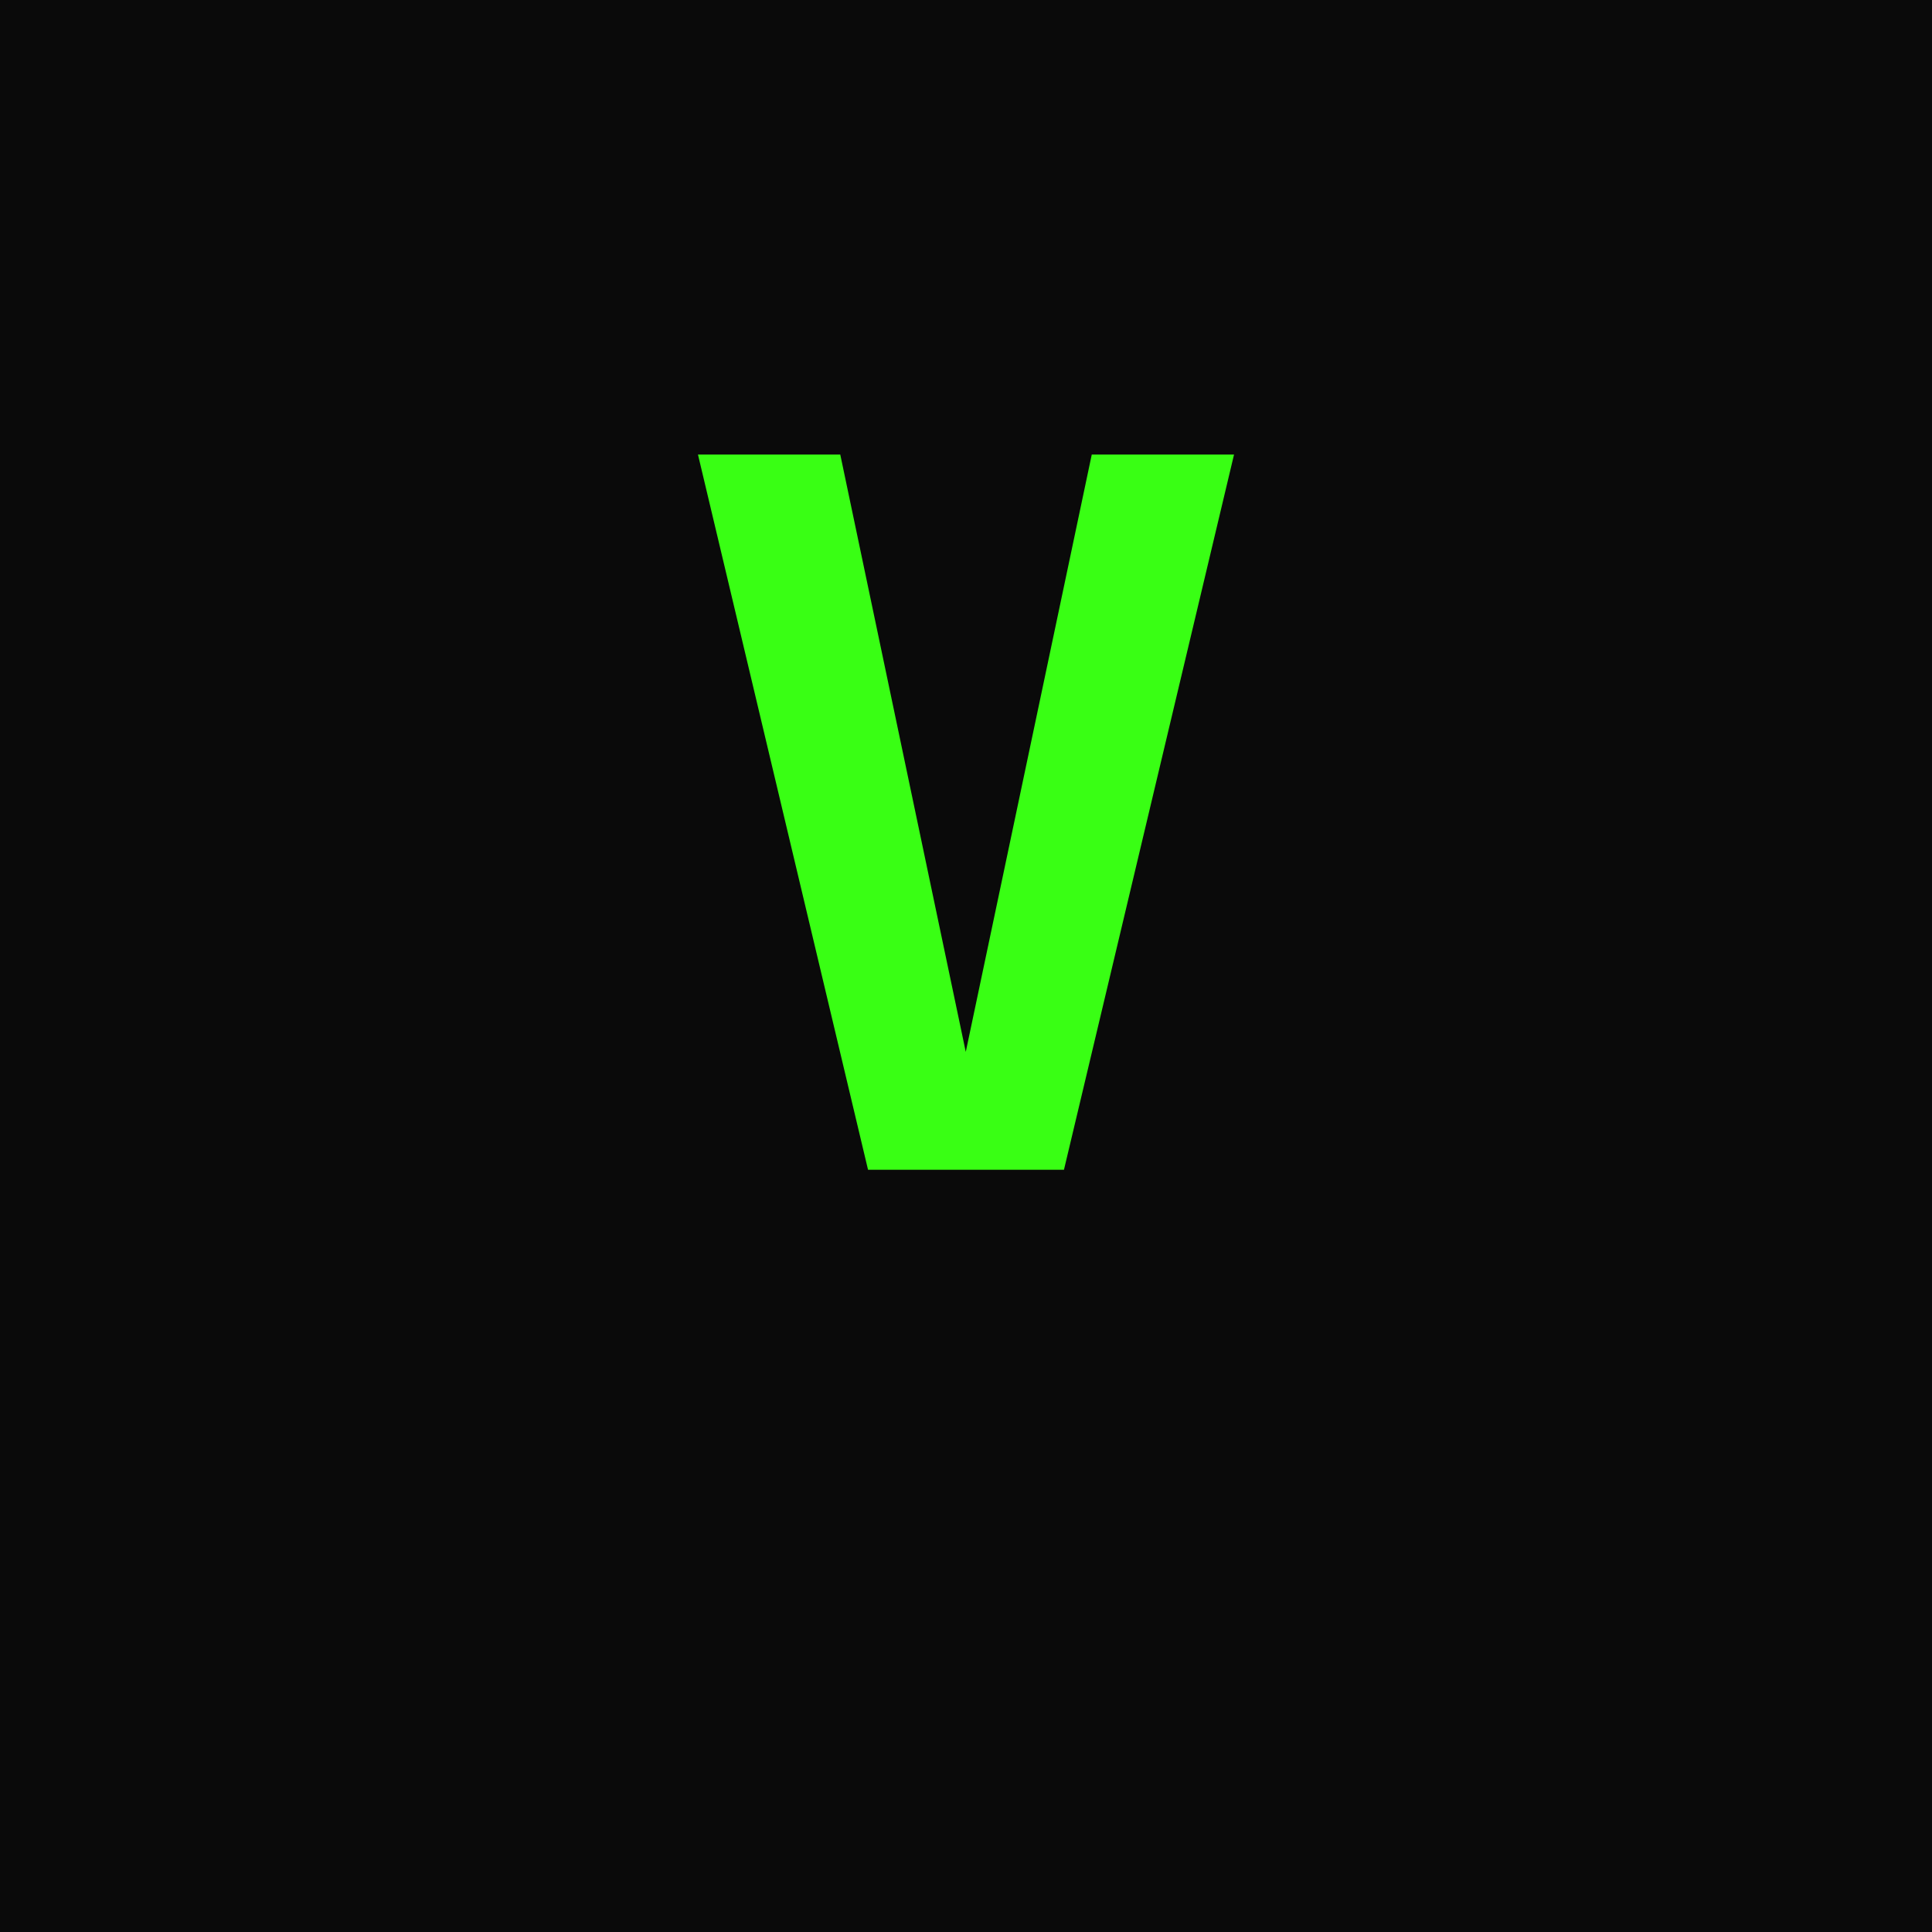
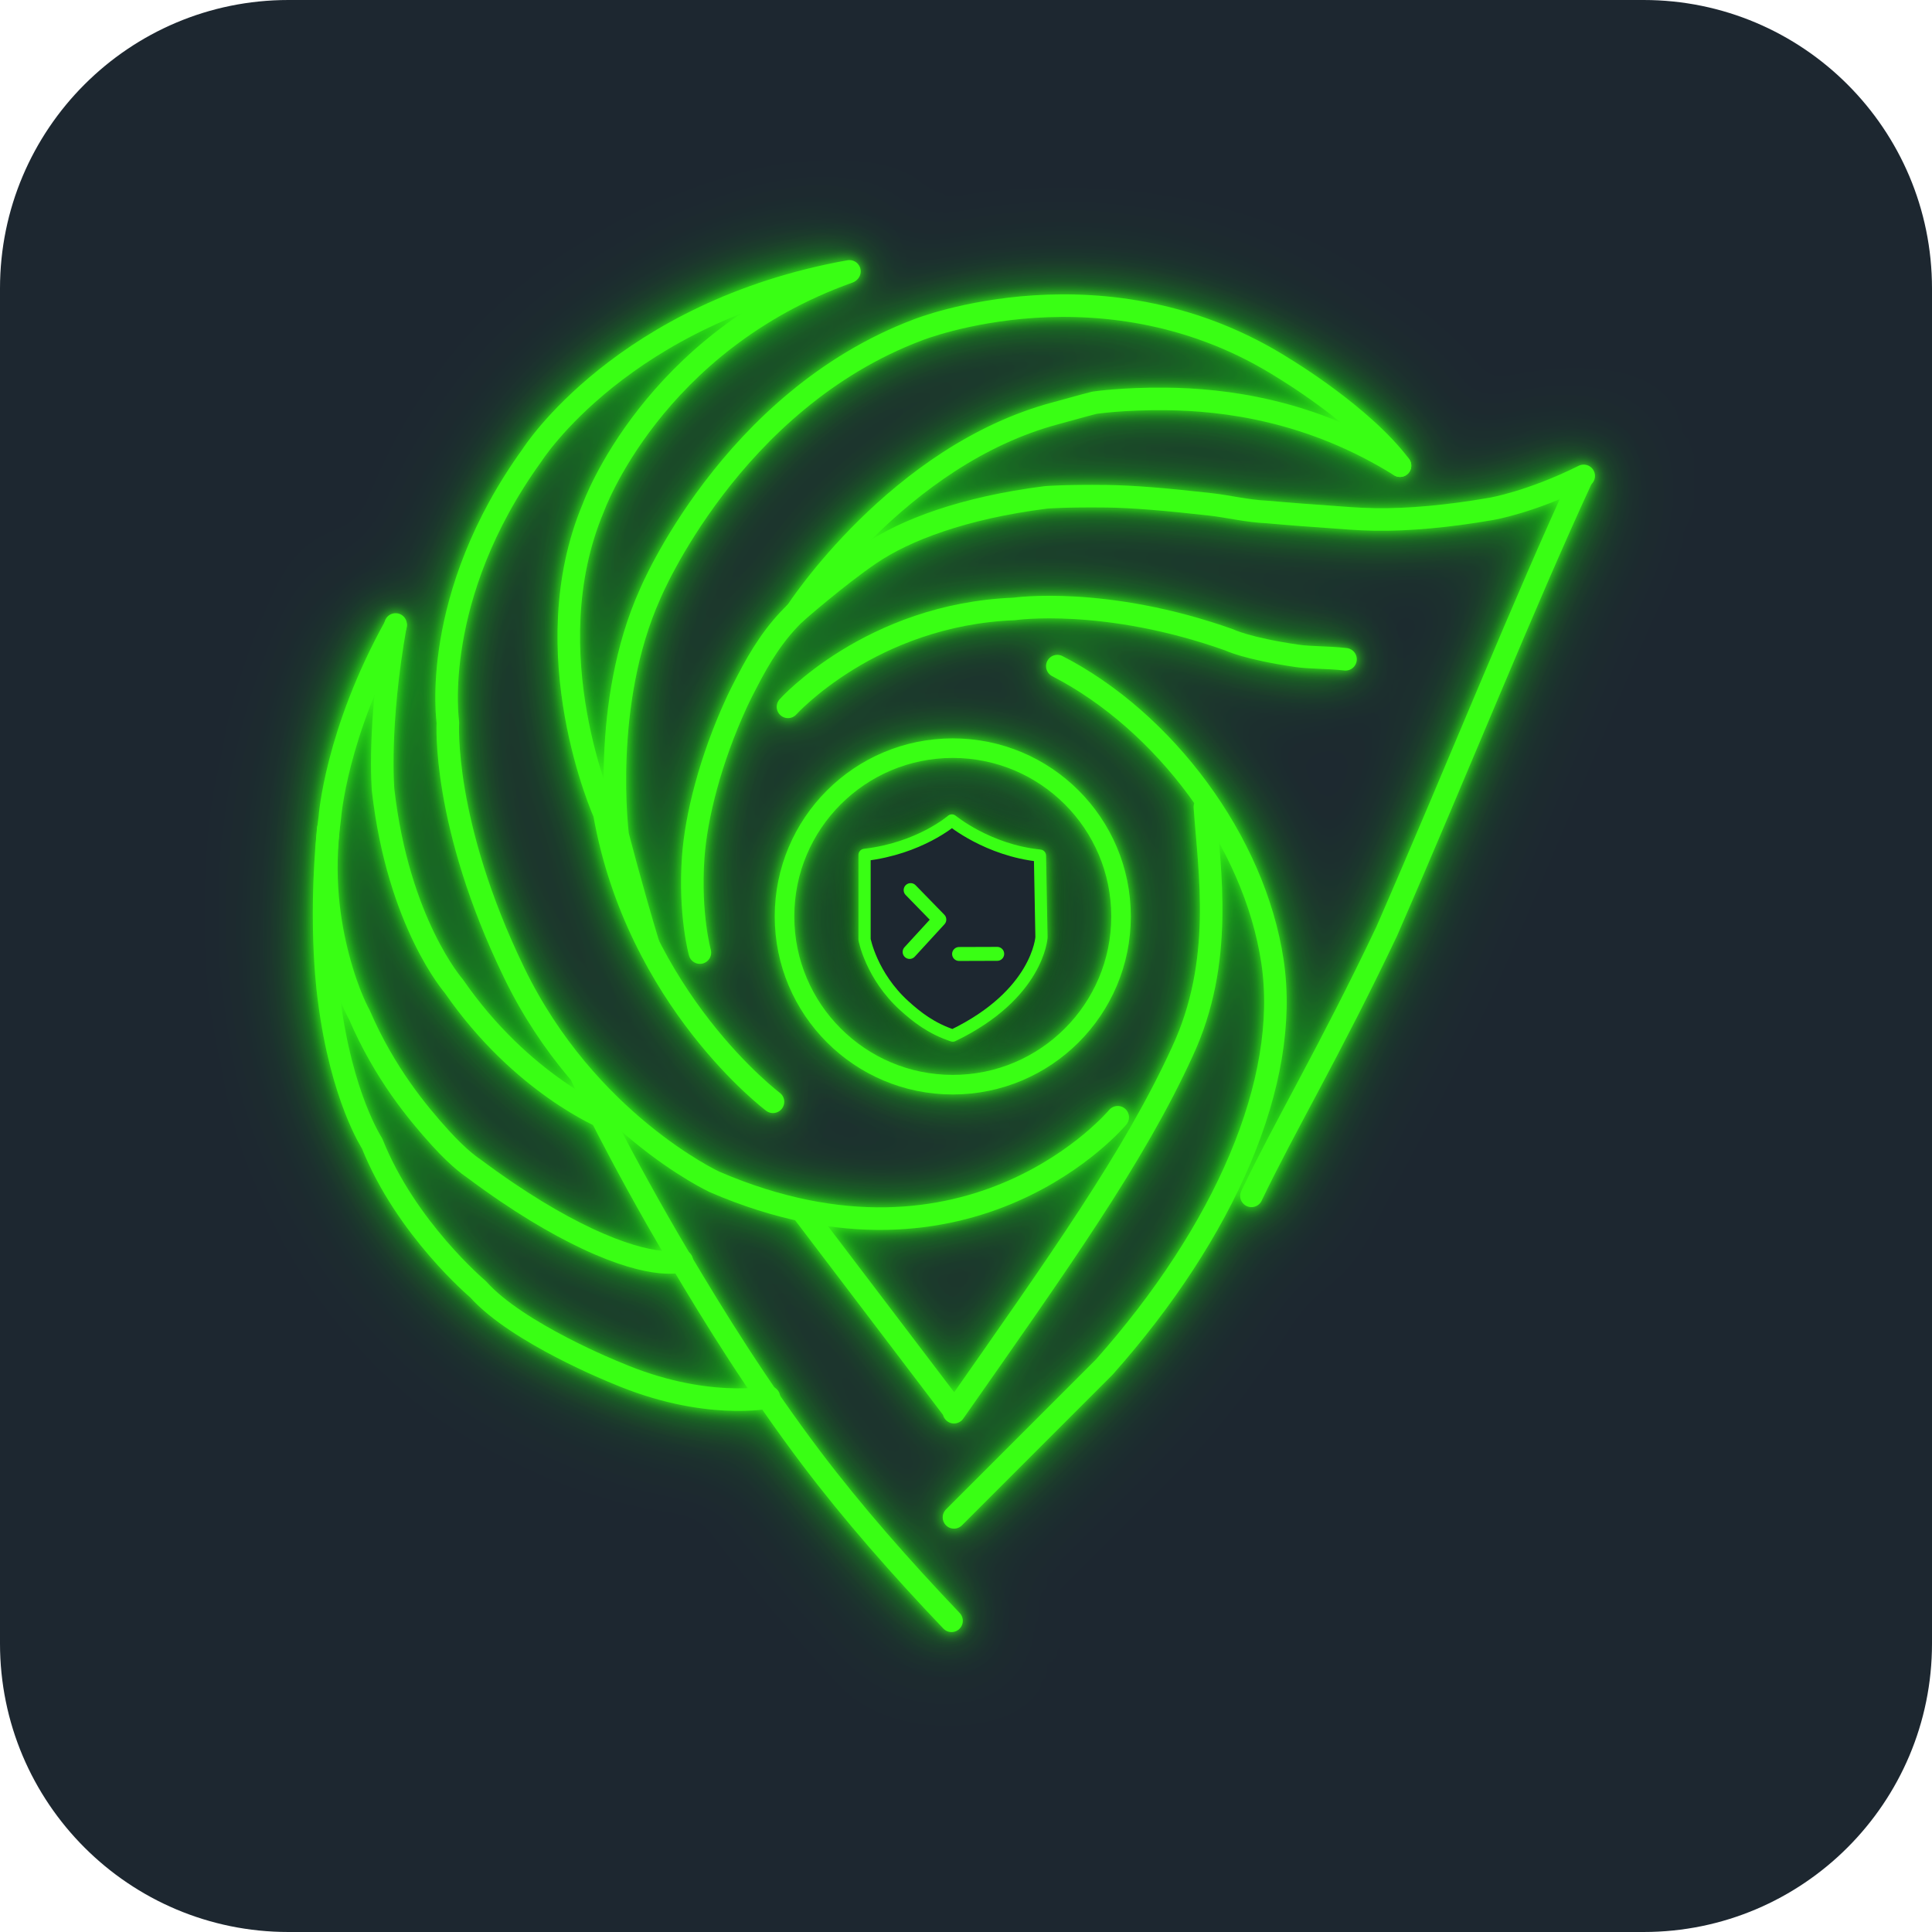
- <svg xmlns="http://www.w3.org/2000/svg" width="1024" height="1024" viewBox="0 0 1024 1024">
-   <rect width="1024" height="1024" fill="#0a0a0a" />
-   <text x="512" y="620" text-anchor="middle" font-family="monospace" font-size="520" font-weight="700" fill="#39ff14">V</text>
+ <svg xmlns="http://www.w3.org/2000/svg" width="1024" height="1024" viewBox="0 0 643 643" role="img" aria-label="Vortex">
+   <defs>
+     <filter id="neon" x="-50%" y="-50%" width="200%" height="200%" color-interpolation-filters="sRGB">
+       <feGaussianBlur in="SourceGraphic" stdDeviation="2" result="soft" />
+       <feGaussianBlur in="SourceGraphic" stdDeviation="7" result="glow" />
+       <feGaussianBlur in="SourceGraphic" stdDeviation="15" result="bloom" />
+       <feColorMatrix in="bloom" type="matrix" values="0.15 0 0 0 0  0 1 0 0 0  0 0 0.15 0 0  0 0 0 0.5 0" result="bloomG" />
+       <feColorMatrix in="glow" type="matrix" values="0.3 0 0 0 0  0 1 0 0 0  0 0 0.25 0 0  0 0 0 0.75 0" result="glowG" />
+       <feMerge>
+         <feMergeNode in="bloomG" />
+         <feMergeNode in="glowG" />
+         <feMergeNode in="soft" />
+         <feMergeNode in="SourceGraphic" />
+       </feMerge>
+     </filter>
+   </defs>
+   <rect width="643" height="643" rx="96" ry="96" fill="#1d2730" />
+   <g transform="translate(7.5 0)">
+     <g filter="url(#neon)" fill="none" stroke="#39ff14" stroke-width="7.5" stroke-linecap="round" stroke-linejoin="round">
+       <path id="path7" d="m 364.497,371.847 c 0,0 -48.629,58.398 -134.162,21.522 0,0 -42.547,-19.726 -66.722,-69.623 -24.175,-49.896 -22.047,-83.354 -22.047,-83.354 0,0 -6.189,-41.58 28.043,-88.963 0,0 30.17,-47.576 105.595,-61.113" />
+       <path id="path8" d="m 249.755,366.69 c 0,0 -45.118,-33.796 -56.102,-95.981 0,0 -24.039,-53.514 -3.672,-101.779 0,0 19.683,-55.112 84.892,-78.389" />
+       <path id="path9" d="M 458.444,154.985 C 445.966,138.347 420.105,122.794 420.105,122.794 360.607,84.817 298.034,109.773 298.034,109.773 c -62.392,23.51 -89.157,87.891 -89.157,87.891 -16.457,36.531 -10.802,80.345 -10.802,80.345 0,0 4.544,17.675 10.133,36.12" />
+       <path id="path10" d="m 225.438,317.036 c 0,0 -3.549,-12.644 -2.23,-31.651 0.946,-13.623 5.715,-32.572 14.451,-51.555 1.174,-2.552 2.39,-4.889 3.734,-7.471 3.94,-7.573 8.758,-15.682 16.141,-22.673 0,0 33.706,-52.247 86.547,-66.217 4.173,-1.103 8.142,-2.287 12.631,-3.425 0,0 9.19,-1.418 23.81,-1.275 19.362,0.19 48.247,3.669 77.922,22.216" />
+       <path id="path11" d="m 259.742,403.351 49.252,64.806" />
+       <path id="path12" d="M 393.5 268.6 C 395 290, 400 320, 386 350 C 370 385, 345 420, 310 470" />
+       <path id="path13" d="m 257.232,203.982 c 0,0 14.12,-12.378 24.905,-19.688 11.56,-7.835 30.934,-15.282 58.485,-18.759 0,0 6.377,-0.541 20.158,-0.377 8.673,0.103 19.831,1.036 34.768,2.725 5.671,0.641 11.824,2.197 18.77,2.522 0,0 7.454,0.696 19.633,1.539 4.727,0.327 10.117,0.85 16.189,0.942 11.108,0.168 24.328,-1.033 38.743,-3.535 0,0 13.096,-2.198 30.701,-10.962" />
+       <path id="path14" d="m 186.301,358.751 c 0,0 11.668,25.153 32.49,60.276 11.751,19.822 25.96,42.743 43.756,66.299 13.644,18.059 29.747,36.397 46.638,54.099" />
+       <path id="path15" d="M 344.4 221.7 C 380 240, 410 280, 416 320 C 422 360, 400 410, 360 455 C 340 475, 325 490, 310 505" />
+       <path id="path16" d="M 519 159 C 500 200, 478 255, 454 310 C 435 350, 420 375, 409 398" />
+       <path id="path19" d="m 254.759,235.247 c 0,0 27.611,-30.74 75.287,-32.581 0,0 30.188,-4.418 71.605,10.308 0,0 5.713,2.863 22.542,5.308 4.531,0.658 9.867,0.432 16.114,1.135" />
+       <path id="path20" d="m 194.001,372.192 c 0,0 -27.827,-11.226 -50.437,-43.955 0,0 -18.499,-21.029 -23.558,-65.3 0,0 -1.89,-21.353 4.161,-55.1" />
+       <path id="path21" d="m 219.429,419.675 c 0,0 -8.7,3.361 -31.773,-7.565 -9.876,-4.677 -22.184,-11.783 -37.568,-23.282 0,0 -4.355,-2.712 -11.098,-10.163 -7.548,-8.341 -18.512,-21.502 -26.877,-40.903 0,0 -3.816,-6.604 -7.095,-19.202 -2.867,-11.014 -5.476,-26.611 -2.755,-46.381 0,0 1.944,-28.125 21.904,-64.027" />
+       <path id="path22" d="m 248.397,465.039 c 0,0 -21.274,4.522 -50.769,-8.119 0,0 -32.989,-13.155 -46.041,-27.851 0,0 -23.946,-20.143 -35.25,-48.508 0,0 -10.174,-15.416 -14.285,-47.686 0,0 -3.597,-23.226 -0.308,-57.038" />
+       <circle id="core-ring" cx="309.6" cy="305.0" r="56.0" stroke-width="6.5" />
+       <g id="badge" transform="translate(309.6 312) scale(0.58) translate(-309.6 -312)">
+         <path id="shield" fill="#1d2730" stroke-width="7" d="m 309.607,368.306 c -12.398,-4.113 -20.767,-10.731 -27.905,-17.217 -18.837,-17.119 -22.72,-37.88 -22.72,-37.88 v -48.586 c 31.668,-3.687 50.105,-19.738 50.105,-19.738 0,0 20.606,17.135 50.538,20.172 l 0.868,46.851 c 0,0 -1.866,32.756 -50.886,56.399 z" />
+         <path id="prompt-gt" stroke-width="8" d="m 285.417,284.832 16.462,16.901 -17.047,18.584" />
+         <path id="prompt-us" stroke-width="8" d="m 313.22,321.487 21.876,-0.073" />
+       </g>
+     </g>
+   </g>
</svg>
